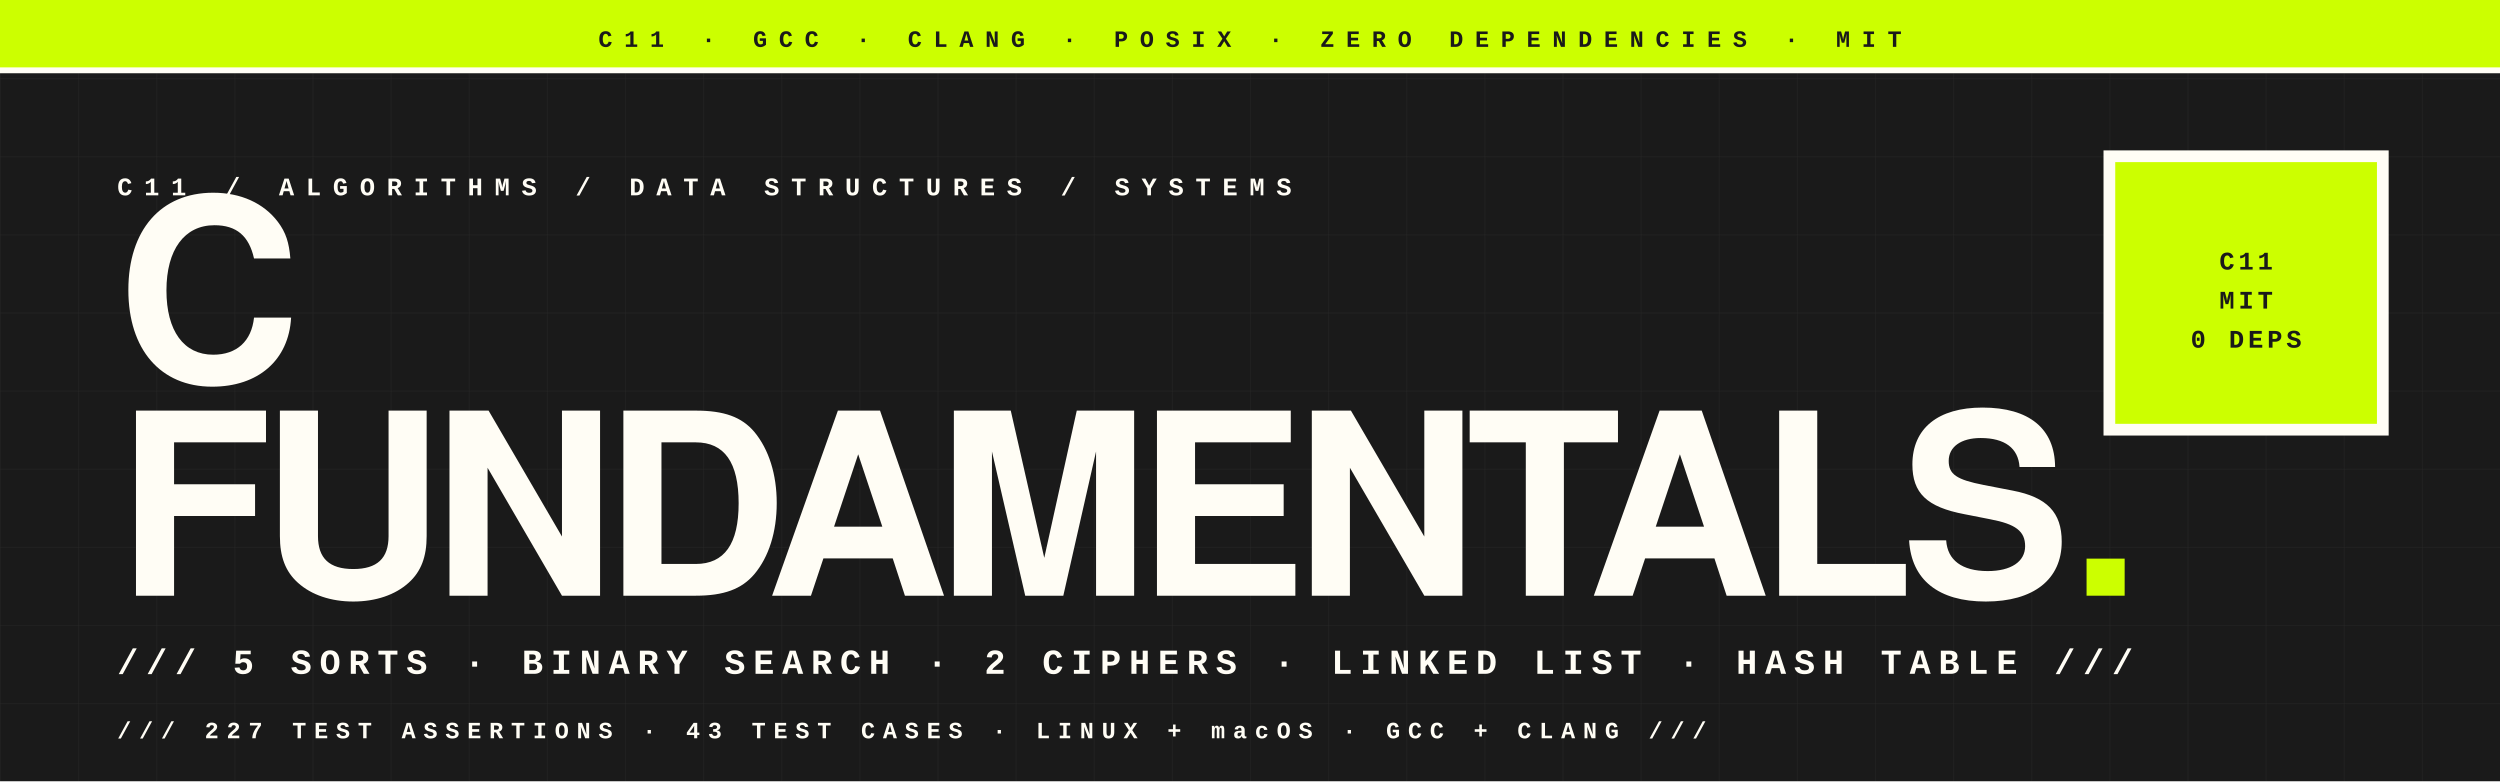
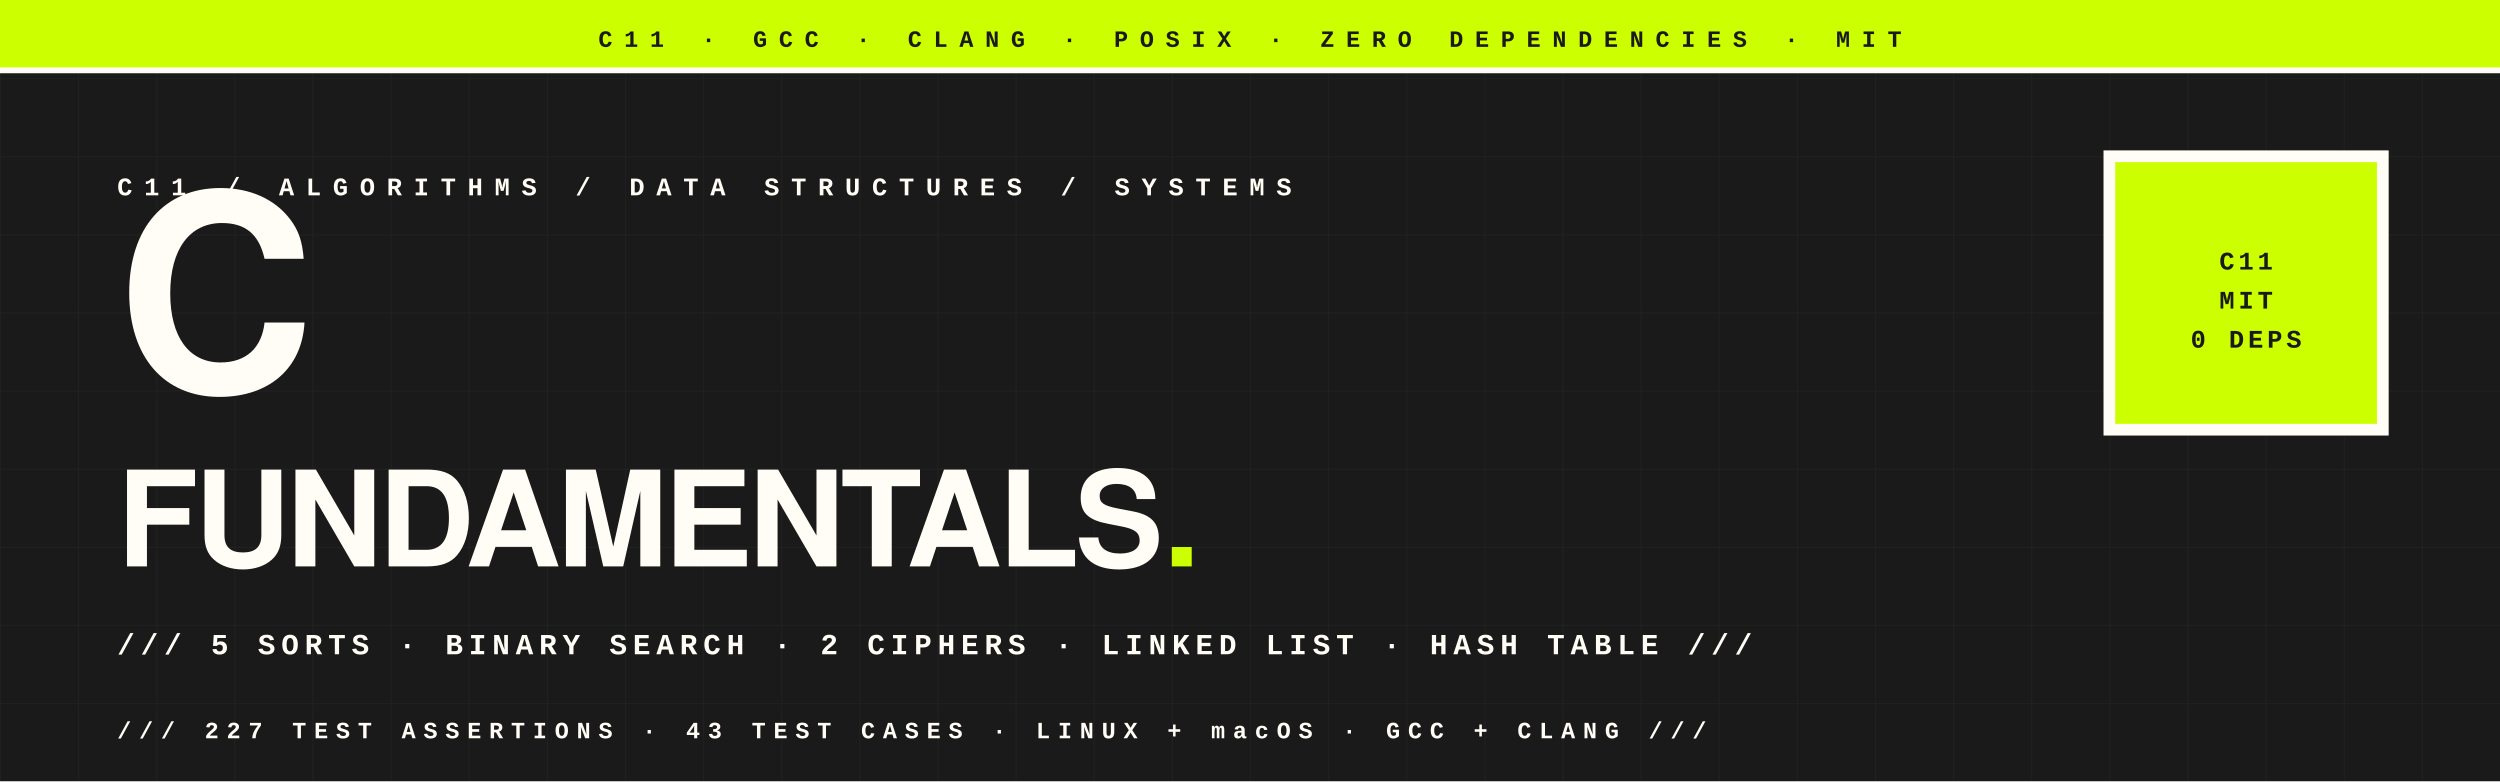
<svg xmlns="http://www.w3.org/2000/svg" viewBox="0 0 1280 400" width="1280" height="400" role="img" aria-label="C Fundamentals">
  <defs>
    <pattern id="grid" width="40" height="40" patternUnits="userSpaceOnUse">
      <path d="M 40 0 L 0 0 0 40" fill="none" stroke="#FFFDF5" stroke-width="0.5" stroke-opacity="0.06" />
    </pattern>
    <style>
      .heading { font-family: 'Helvetica Neue', 'Arial Black', Helvetica, Arial, sans-serif; font-weight: 900; }
      .mono    { font-family: ui-monospace, 'SF Mono', Menlo, Consolas, 'Courier New', monospace; font-weight: 700; }
    </style>
  </defs>
  <rect width="1280" height="400" fill="#1A1A1A" />
  <rect width="1280" height="400" fill="url(#grid)" />
  <rect x="0" y="0" width="1280" height="36" fill="#CCFF00" />
  <line x1="0" y1="36" x2="1280" y2="36" stroke="#FFFDF5" stroke-width="3" />
  <text class="mono" x="640" y="24" text-anchor="middle" font-size="12" fill="#1A1A1A" letter-spacing="6">C11 · GCC · CLANG · POSIX · ZERO DEPENDENCIES · MIT</text>
  <text class="mono" x="60" y="100" font-size="13" fill="#FFFDF5" letter-spacing="6">C11 / ALGORITHMS / DATA STRUCTURES / SYSTEMS</text>
-   <text class="heading" x="60" y="195" font-size="130" fill="#FFFDF5" letter-spacing="-6">C</text>
-   <text class="heading" x="60" y="305" font-size="130" fill="#FFFDF5" letter-spacing="-6">FUNDAMENTALS<tspan fill="#CCFF00">.</tspan>
+   <text class="heading" x="60" y="200" font-size="140" fill="#FFFDF5" letter-spacing="-4">C</text>
+   <text class="heading" x="60" y="290" font-size="68" fill="#FFFDF5" letter-spacing="-2">FUNDAMENTALS<tspan fill="#CCFF00">.</tspan>
  </text>
-   <text class="mono" x="60" y="345" font-size="18" fill="#FFFDF5" letter-spacing="4">/// 5 SORTS · BINARY SEARCH · 2 CIPHERS · LINKED LIST · HASH TABLE ///</text>
+   <text class="mono" x="60" y="335" font-size="15" fill="#FFFDF5" letter-spacing="3">/// 5 SORTS · BINARY SEARCH · 2 CIPHERS · LINKED LIST · HASH TABLE ///</text>
  <rect x="1080" y="80" width="140" height="140" fill="#CCFF00" stroke="#FFFDF5" stroke-width="6" />
  <text class="mono" x="1150" y="138" text-anchor="middle" font-size="13" fill="#1A1A1A" letter-spacing="2">C11</text>
  <text class="mono" x="1150" y="158" text-anchor="middle" font-size="13" fill="#1A1A1A" letter-spacing="2">MIT</text>
  <text class="mono" x="1150" y="178" text-anchor="middle" font-size="13" fill="#1A1A1A" letter-spacing="2">0 DEPS</text>
  <text class="mono" x="60" y="378" font-size="12" fill="#FFFDF5" letter-spacing="4">/// 227 TEST ASSERTIONS · 43 TEST CASES · LINUX + macOS · GCC + CLANG ///</text>
</svg>
